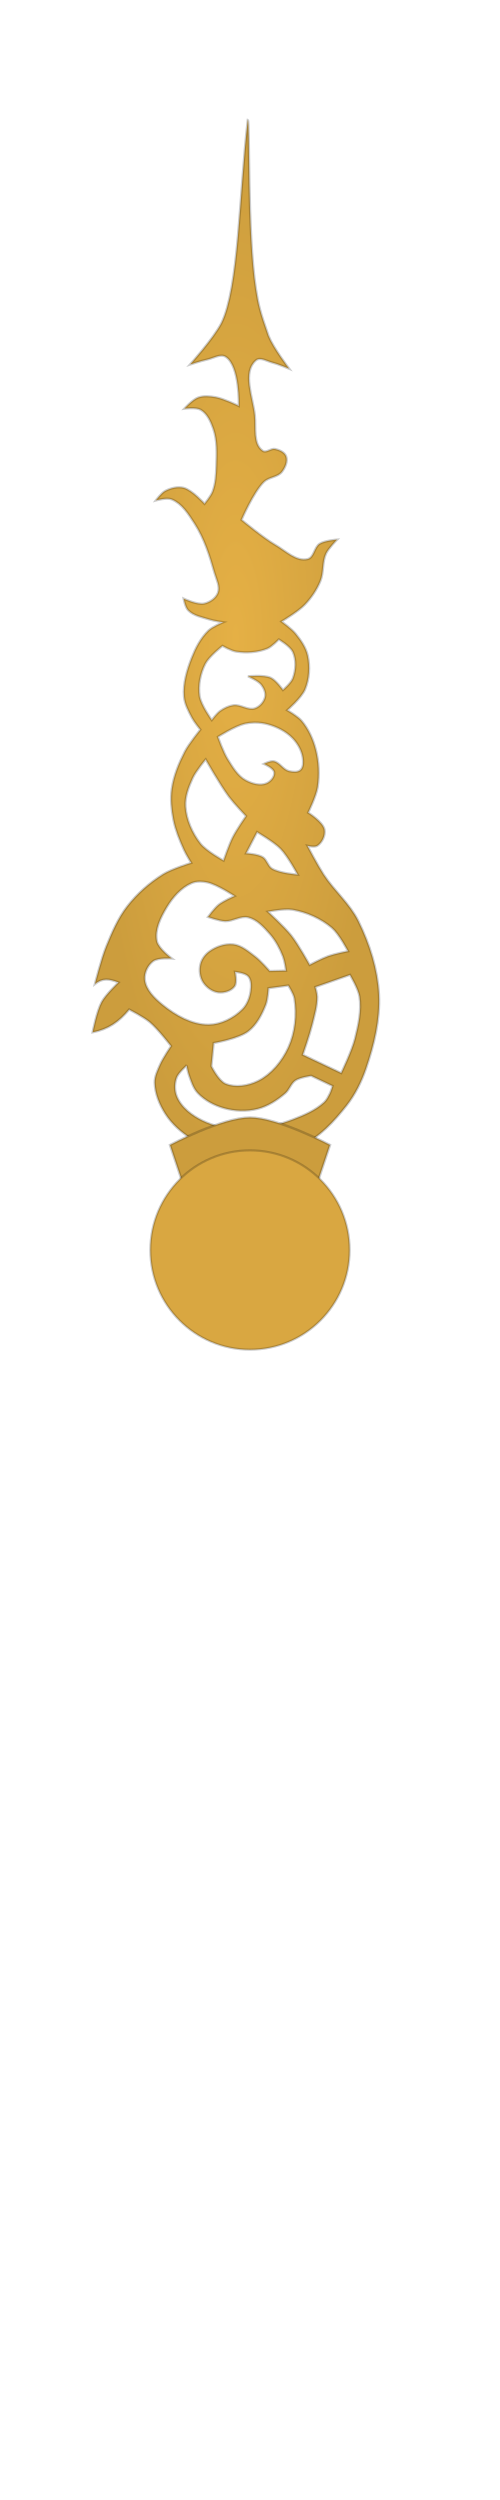
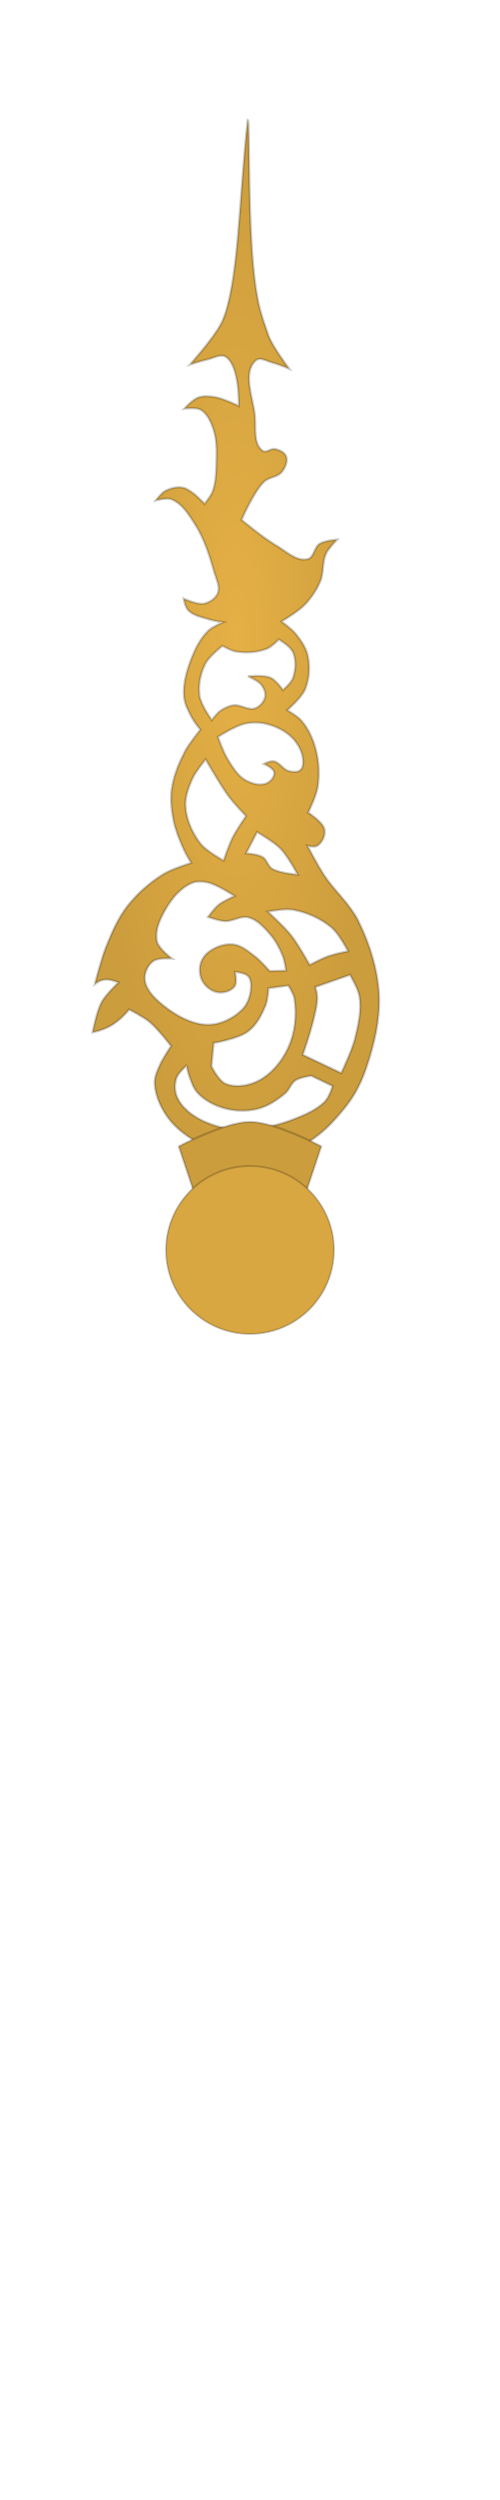
<svg xmlns="http://www.w3.org/2000/svg" xmlns:xlink="http://www.w3.org/1999/xlink" width="200" height="1000" viewBox="0 0 52.917 264.583" version="1.1" id="svg5" xml:space="preserve">
  <defs id="defs2">
    <linearGradient id="linearGradient13805">
      <stop style="stop-color:#e5b045;stop-opacity:1;" offset="0" id="stop13801" />
      <stop style="stop-color:#cc9d3d;stop-opacity:1;" offset="1" id="stop13803" />
    </linearGradient>
    <radialGradient xlink:href="#linearGradient13805" id="radialGradient13807" cx="24.944" cy="62.733" fx="24.944" fy="62.733" r="16.061" gradientTransform="matrix(0.9528324,0,0,3.420192,1.176561,-147.0627)" gradientUnits="userSpaceOnUse" />
  </defs>
  <g id="layer4" style="display:none">
    <path style="fill:none;stroke:#000000;stroke-width:0.265px;stroke-linecap:butt;stroke-linejoin:miter;stroke-opacity:1" d="m 19.844,125.677 6.615,6.615 6.615,6.615" id="path1581" />
    <path style="fill:none;stroke:#000000;stroke-width:0.265px;stroke-linecap:butt;stroke-linejoin:miter;stroke-opacity:1" d="m 33.073,125.677 -6.615,6.615 -6.615,6.615" id="path1583" />
  </g>
  <g id="layer2" style="display:inline">
    <path id="path8473" style="display:inline;fill:url(#radialGradient13807);fill-opacity:1;stroke:#000000;stroke-width:0.252px;stroke-linecap:butt;stroke-linejoin:miter;stroke-opacity:0.2" d="m 26.223,12.7 c -0.907,7.86 -0.943,17.793 -2.802,21.521 -0.838,1.617 -3.304,4.352 -3.304,4.352 0,0 1.198,-0.391 1.813,-0.523 0.65,-0.14 1.421,-0.65 1.975,-0.282 1.493,0.99 1.37,5.198 1.37,5.198 0,0 -1.595,-0.779 -2.458,-0.927 -0.609,-0.104 -1.273,-0.172 -1.854,0.04 -0.583,0.213 -1.451,1.168 -1.451,1.168 0,0 1.233,-0.171 1.733,0.121 0.695,0.406 1.067,1.254 1.33,2.015 0.427,1.236 0.364,2.602 0.323,3.909 -0.029,0.923 -0.075,1.878 -0.403,2.741 -0.183,0.481 -0.846,1.289 -0.846,1.289 0,0 -1.314,-1.468 -2.216,-1.692 -0.634,-0.158 -1.353,0.023 -1.934,0.323 -0.422,0.217 -1.007,1.007 -1.007,1.007 0,0 1.137,-0.32 1.652,-0.121 1.108,0.427 1.815,1.581 2.459,2.579 1.012,1.571 1.587,3.401 2.095,5.199 0.197,0.695 0.625,1.462 0.363,2.135 -0.222,0.571 -0.852,0.999 -1.451,1.129 -0.729,0.157 -2.176,-0.524 -2.176,-0.524 0,0 0.171,0.905 0.474,1.219 0.581,0.603 1.507,0.747 2.307,0.997 0.458,0.143 1.411,0.282 1.411,0.282 0,0 -1.139,0.469 -1.572,0.887 -0.815,0.787 -1.361,1.845 -1.773,2.901 -0.503,1.288 -0.919,2.692 -0.806,4.07 0.066,0.801 0.47,1.547 0.846,2.257 0.239,0.451 0.886,1.249 0.886,1.249 0,0 -1.215,1.489 -1.652,2.337 -0.633,1.227 -1.172,2.543 -1.37,3.909 -0.156,1.078 -0.048,2.195 0.161,3.264 0.218,1.117 0.661,2.186 1.129,3.224 0.215,0.477 0.766,1.37 0.766,1.37 0,0 -2.072,0.642 -2.982,1.209 -1.437,0.895 -2.747,2.05 -3.788,3.385 -0.979,1.256 -1.614,2.757 -2.217,4.231 -0.526,1.286 -1.209,3.989 -1.209,3.989 0.834,-0.659 1.517,-0.547 2.498,-0.161 0,0 -1.338,1.262 -1.773,2.055 -0.539,0.984 -0.967,3.224 -0.967,3.224 1.687,-0.35 2.767,-1.099 3.869,-2.418 0,0 1.524,0.785 2.176,1.33 0.869,0.726 2.257,2.539 2.257,2.539 0,0 -0.862,1.274 -1.168,1.974 -0.264,0.604 -0.577,1.235 -0.564,1.894 0.023,1.164 0.502,2.324 1.129,3.304 0.68,1.065 1.67,1.947 2.74,2.62 1.361,0.855 2.917,1.509 4.513,1.692 2.369,0.272 4.922,0.06 7.092,-0.927 1.958,-0.89 3.508,-2.58 4.836,-4.271 0.909,-1.158 1.58,-2.516 2.055,-3.909 0.854,-2.504 1.502,-5.175 1.37,-7.818 -0.134,-2.689 -0.989,-5.361 -2.176,-7.777 -0.902,-1.835 -2.55,-3.204 -3.667,-4.917 -0.641,-0.982 -1.733,-3.063 -1.733,-3.063 0,0 0.754,0.189 1.048,0 0.52,-0.336 0.869,-1.082 0.765,-1.692 -0.141,-0.824 -1.733,-1.813 -1.733,-1.813 0,0 0.861,-1.751 1.007,-2.7 0.203,-1.316 0.134,-2.701 -0.201,-3.989 -0.283,-1.087 -0.77,-2.161 -1.491,-3.022 -0.407,-0.486 -1.531,-1.128 -1.531,-1.128 0,0 1.522,-1.319 1.894,-2.217 0.454,-1.095 0.532,-2.387 0.282,-3.546 -0.188,-0.87 -0.729,-1.646 -1.289,-2.337 -0.414,-0.511 -1.491,-1.29 -1.491,-1.29 0,0 1.759,-1.044 2.459,-1.773 0.692,-0.72 1.269,-1.576 1.652,-2.498 0.382,-0.918 0.183,-2.021 0.605,-2.921 0.265,-0.567 1.168,-1.471 1.168,-1.471 0,0 -1.32,0.099 -1.853,0.443 -0.571,0.369 -0.591,1.443 -1.25,1.612 -1.206,0.309 -2.347,-0.868 -3.425,-1.491 -1.288,-0.745 -3.587,-2.659 -3.587,-2.659 0,0 1.26,-2.942 2.378,-4.03 0.517,-0.503 1.449,-0.48 1.894,-1.048 0.351,-0.449 0.647,-1.12 0.444,-1.652 -0.166,-0.435 -0.714,-0.667 -1.169,-0.766 -0.425,-0.092 -0.93,0.446 -1.29,0.201 -1.059,-0.72 -0.717,-2.473 -0.846,-3.748 -0.196,-1.938 -1.362,-4.58 0.121,-5.843 0.444,-0.378 1.167,0.101 1.733,0.242 0.61,0.152 1.773,0.645 1.773,0.645 0,0 -1.674,-2.198 -2.176,-3.466 -0.917,-2.618 -1.07,-3.273 -1.335,-4.966 -0.924,-5.896 -0.638,-17.866 -0.86,-17.884 z m 3.283,54.968 c 0,0 1.219,0.722 1.491,1.33 0.379,0.846 0.317,1.91 0,2.781 -0.186,0.511 -1.048,1.249 -1.048,1.249 0,0 -0.736,-1.038 -1.29,-1.29 -0.736,-0.334 -2.418,-0.161 -2.418,-0.161 0,0 1.072,0.446 1.411,0.886 0.275,0.357 0.495,0.849 0.403,1.29 -0.109,0.522 -0.548,1.022 -1.048,1.209 -0.724,0.271 -1.531,-0.424 -2.297,-0.322 -0.507,0.068 -0.993,0.308 -1.41,0.604 -0.357,0.253 -0.887,0.967 -0.887,0.967 0,0 -1.149,-1.6 -1.289,-2.539 -0.171,-1.147 0.08,-2.391 0.604,-3.425 0.395,-0.78 1.813,-1.894 1.813,-1.894 0,0 0.932,0.527 1.451,0.605 1.094,0.164 2.279,0.094 3.304,-0.323 0.478,-0.194 1.209,-0.967 1.209,-0.967 z m -2.544,8.799 c 0.479,-0.003 0.96,0.06 1.415,0.188 0.95,0.266 1.893,0.742 2.579,1.451 0.547,0.566 0.973,1.317 1.088,2.096 0.064,0.433 0.08,0.994 -0.242,1.29 -0.298,0.274 -0.815,0.214 -1.209,0.121 -0.635,-0.15 -1.007,-0.953 -1.652,-1.048 -0.345,-0.051 -1.007,0.282 -1.007,0.282 0,0 1.022,0.424 1.088,0.887 0.067,0.468 -0.372,0.979 -0.806,1.168 -0.684,0.298 -1.563,0.038 -2.217,-0.323 -0.851,-0.469 -1.377,-1.393 -1.894,-2.216 -0.461,-0.733 -1.048,-2.378 -1.048,-2.378 0,0 1.849,-1.186 2.901,-1.41 0.296,-0.063 0.601,-0.098 0.907,-0.105 0.032,-7.98e-4 0.064,-0.001 0.096,-0.001 z m -5.194,3.895 c 0,0 1.532,2.706 2.458,3.949 0.546,0.733 1.813,2.055 1.813,2.055 0,0 -1.011,1.465 -1.41,2.257 -0.396,0.786 -0.967,2.458 -0.967,2.458 0,0 -1.835,-1.008 -2.459,-1.813 -0.86,-1.11 -1.478,-2.508 -1.572,-3.909 -0.07,-1.037 0.335,-2.076 0.766,-3.022 0.332,-0.729 1.37,-1.974 1.37,-1.974 z m 5.44,7.697 c 0,0 1.788,1.039 2.498,1.773 0.762,0.787 1.813,2.74 1.813,2.74 0,0 -1.947,-0.143 -2.741,-0.645 -0.436,-0.276 -0.53,-0.935 -0.967,-1.209 -0.514,-0.322 -1.773,-0.403 -1.773,-0.403 z m -6.012,5.234 c 0.248,0.003 0.497,0.035 0.733,0.085 1.058,0.223 2.902,1.451 2.902,1.451 0,0 -1.191,0.524 -1.692,0.927 -0.445,0.358 -1.129,1.29 -1.129,1.29 0,0 1.192,0.42 1.813,0.444 0.83,0.032 1.653,-0.606 2.458,-0.403 0.92,0.231 1.63,1.021 2.257,1.733 0.617,0.7 1.073,1.548 1.411,2.418 0.184,0.474 0.323,1.491 0.323,1.491 l -1.733,0.04 c 0,0 -0.954,-1.097 -1.531,-1.531 -0.711,-0.535 -1.452,-1.196 -2.337,-1.29 -0.879,-0.093 -1.827,0.242 -2.539,0.766 -0.444,0.327 -0.806,0.832 -0.927,1.37 -0.138,0.61 -0.052,1.325 0.282,1.853 0.347,0.548 0.968,1.011 1.612,1.088 0.612,0.073 1.374,-0.143 1.733,-0.645 0.297,-0.415 0.04,-1.531 0.04,-1.531 0,0 1.091,0.102 1.41,0.484 0.34,0.407 0.315,1.046 0.242,1.571 -0.098,0.702 -0.384,1.434 -0.886,1.935 -0.92,0.917 -2.248,1.599 -3.546,1.612 -1.769,0.018 -3.503,-0.98 -4.876,-2.096 -0.853,-0.693 -1.794,-1.605 -1.894,-2.7 -0.064,-0.706 0.319,-1.51 0.887,-1.934 0.533,-0.398 1.974,-0.282 1.974,-0.282 0,0 -1.4,-1.032 -1.572,-1.813 -0.27,-1.229 0.4,-2.548 1.048,-3.626 0.626,-1.042 1.504,-2.055 2.62,-2.539 0.253,-0.11 0.531,-0.159 0.813,-0.165 0.035,-8.64e-4 0.07,-8.93e-4 0.106,-4.93e-4 z m 9.255,2.946 c 0.061,7e-6 0.121,0.001 0.179,0.003 0.133,0.005 0.256,0.017 0.366,0.036 1.485,0.267 2.954,0.925 4.11,1.894 0.776,0.651 1.733,2.498 1.733,2.498 0,0 -1.417,0.282 -2.096,0.524 -0.685,0.244 -1.974,0.927 -1.974,0.927 0,0 -1.18,-2.145 -1.935,-3.103 -0.735,-0.933 -2.498,-2.539 -2.498,-2.539 0,0 1.201,-0.242 2.115,-0.242 z m 6.589,6.931 c 0,0 0.88,1.471 1.007,2.297 0.228,1.482 -0.121,3.018 -0.484,4.473 -0.315,1.263 -1.451,3.626 -1.451,3.626 l -4.07,-1.934 c 0,0 0.739,-2.13 1.007,-3.224 0.234,-0.954 0.529,-1.919 0.524,-2.902 -0.002,-0.356 -0.202,-1.048 -0.202,-1.048 z m -6.528,1.129 c 0,0 0.565,0.871 0.645,1.37 0.275,1.724 0.084,3.612 -0.645,5.199 -0.667,1.452 -1.791,2.84 -3.224,3.546 -1.028,0.506 -2.372,0.734 -3.425,0.282 -0.729,-0.313 -1.491,-1.854 -1.491,-1.854 l 0.242,-2.458 c 0,0 2.646,-0.459 3.667,-1.249 0.89,-0.689 1.446,-1.772 1.854,-2.821 0.212,-0.545 0.282,-1.733 0.282,-1.733 z m -10.76,8.463 c 0,0 0.125,0.682 0.242,1.007 0.238,0.661 0.447,1.38 0.927,1.894 0.73,0.784 1.749,1.322 2.781,1.612 1.138,0.32 2.399,0.366 3.546,0.08 1.091,-0.272 2.086,-0.923 2.942,-1.652 0.444,-0.378 0.604,-1.045 1.088,-1.37 0.476,-0.32 1.652,-0.484 1.652,-0.484 l 2.265,1.082 c 0,0 -0.162,0.555 -0.29,0.812 -0.164,0.33 -0.334,0.676 -0.604,0.927 -0.922,0.854 -2.131,1.364 -3.304,1.813 -1.378,0.528 -2.841,0.889 -4.312,1.007 -1.168,0.094 -2.376,0.066 -3.506,-0.242 -1.188,-0.324 -2.375,-0.845 -3.304,-1.652 -0.554,-0.482 -1.047,-1.107 -1.249,-1.813 -0.163,-0.569 -0.134,-1.222 0.081,-1.773 0.197,-0.506 1.048,-1.249 1.048,-1.249 z" />
-     <path style="display:inline;fill:#cc9d3d;fill-opacity:1;stroke:#000000;stroke-width:0.265px;stroke-linecap:butt;stroke-linejoin:miter;stroke-opacity:0.2" d="m 19.844,126.735 -1.852,-5.556 c 0,0 5.482,-2.91 8.467,-2.91 2.984,0 8.467,2.91 8.467,2.91 l -1.852,5.556 z" id="path8283" />
-     <circle style="display:inline;fill:#d9a741;fill-opacity:1;stroke:#000000;stroke-width:0.234;stroke-linecap:round;stroke-linejoin:round;stroke-opacity:0.2" id="path7999" cx="26.458" cy="132.292" r="10.546" />
+     <path style="display:inline;fill:#cc9d3d;fill-opacity:1;stroke:#000000;stroke-width:0.236px;stroke-linecap:butt;stroke-linejoin:miter;stroke-opacity:0.2" d="m 20.569,126.271 -1.649,-4.947 c 0,0 4.881,-2.591 7.539,-2.591 2.657,0 7.539,2.591 7.539,2.591 l -1.649,4.947 z" id="path8283" />
+     <circle style="display:inline;fill:#d9a741;fill-opacity:1;stroke:#000000;stroke-width:0.198;stroke-linecap:round;stroke-linejoin:round;stroke-opacity:0.2" id="path7999" cx="26.458" cy="132.292" r="8.889" />
  </g>
</svg>
